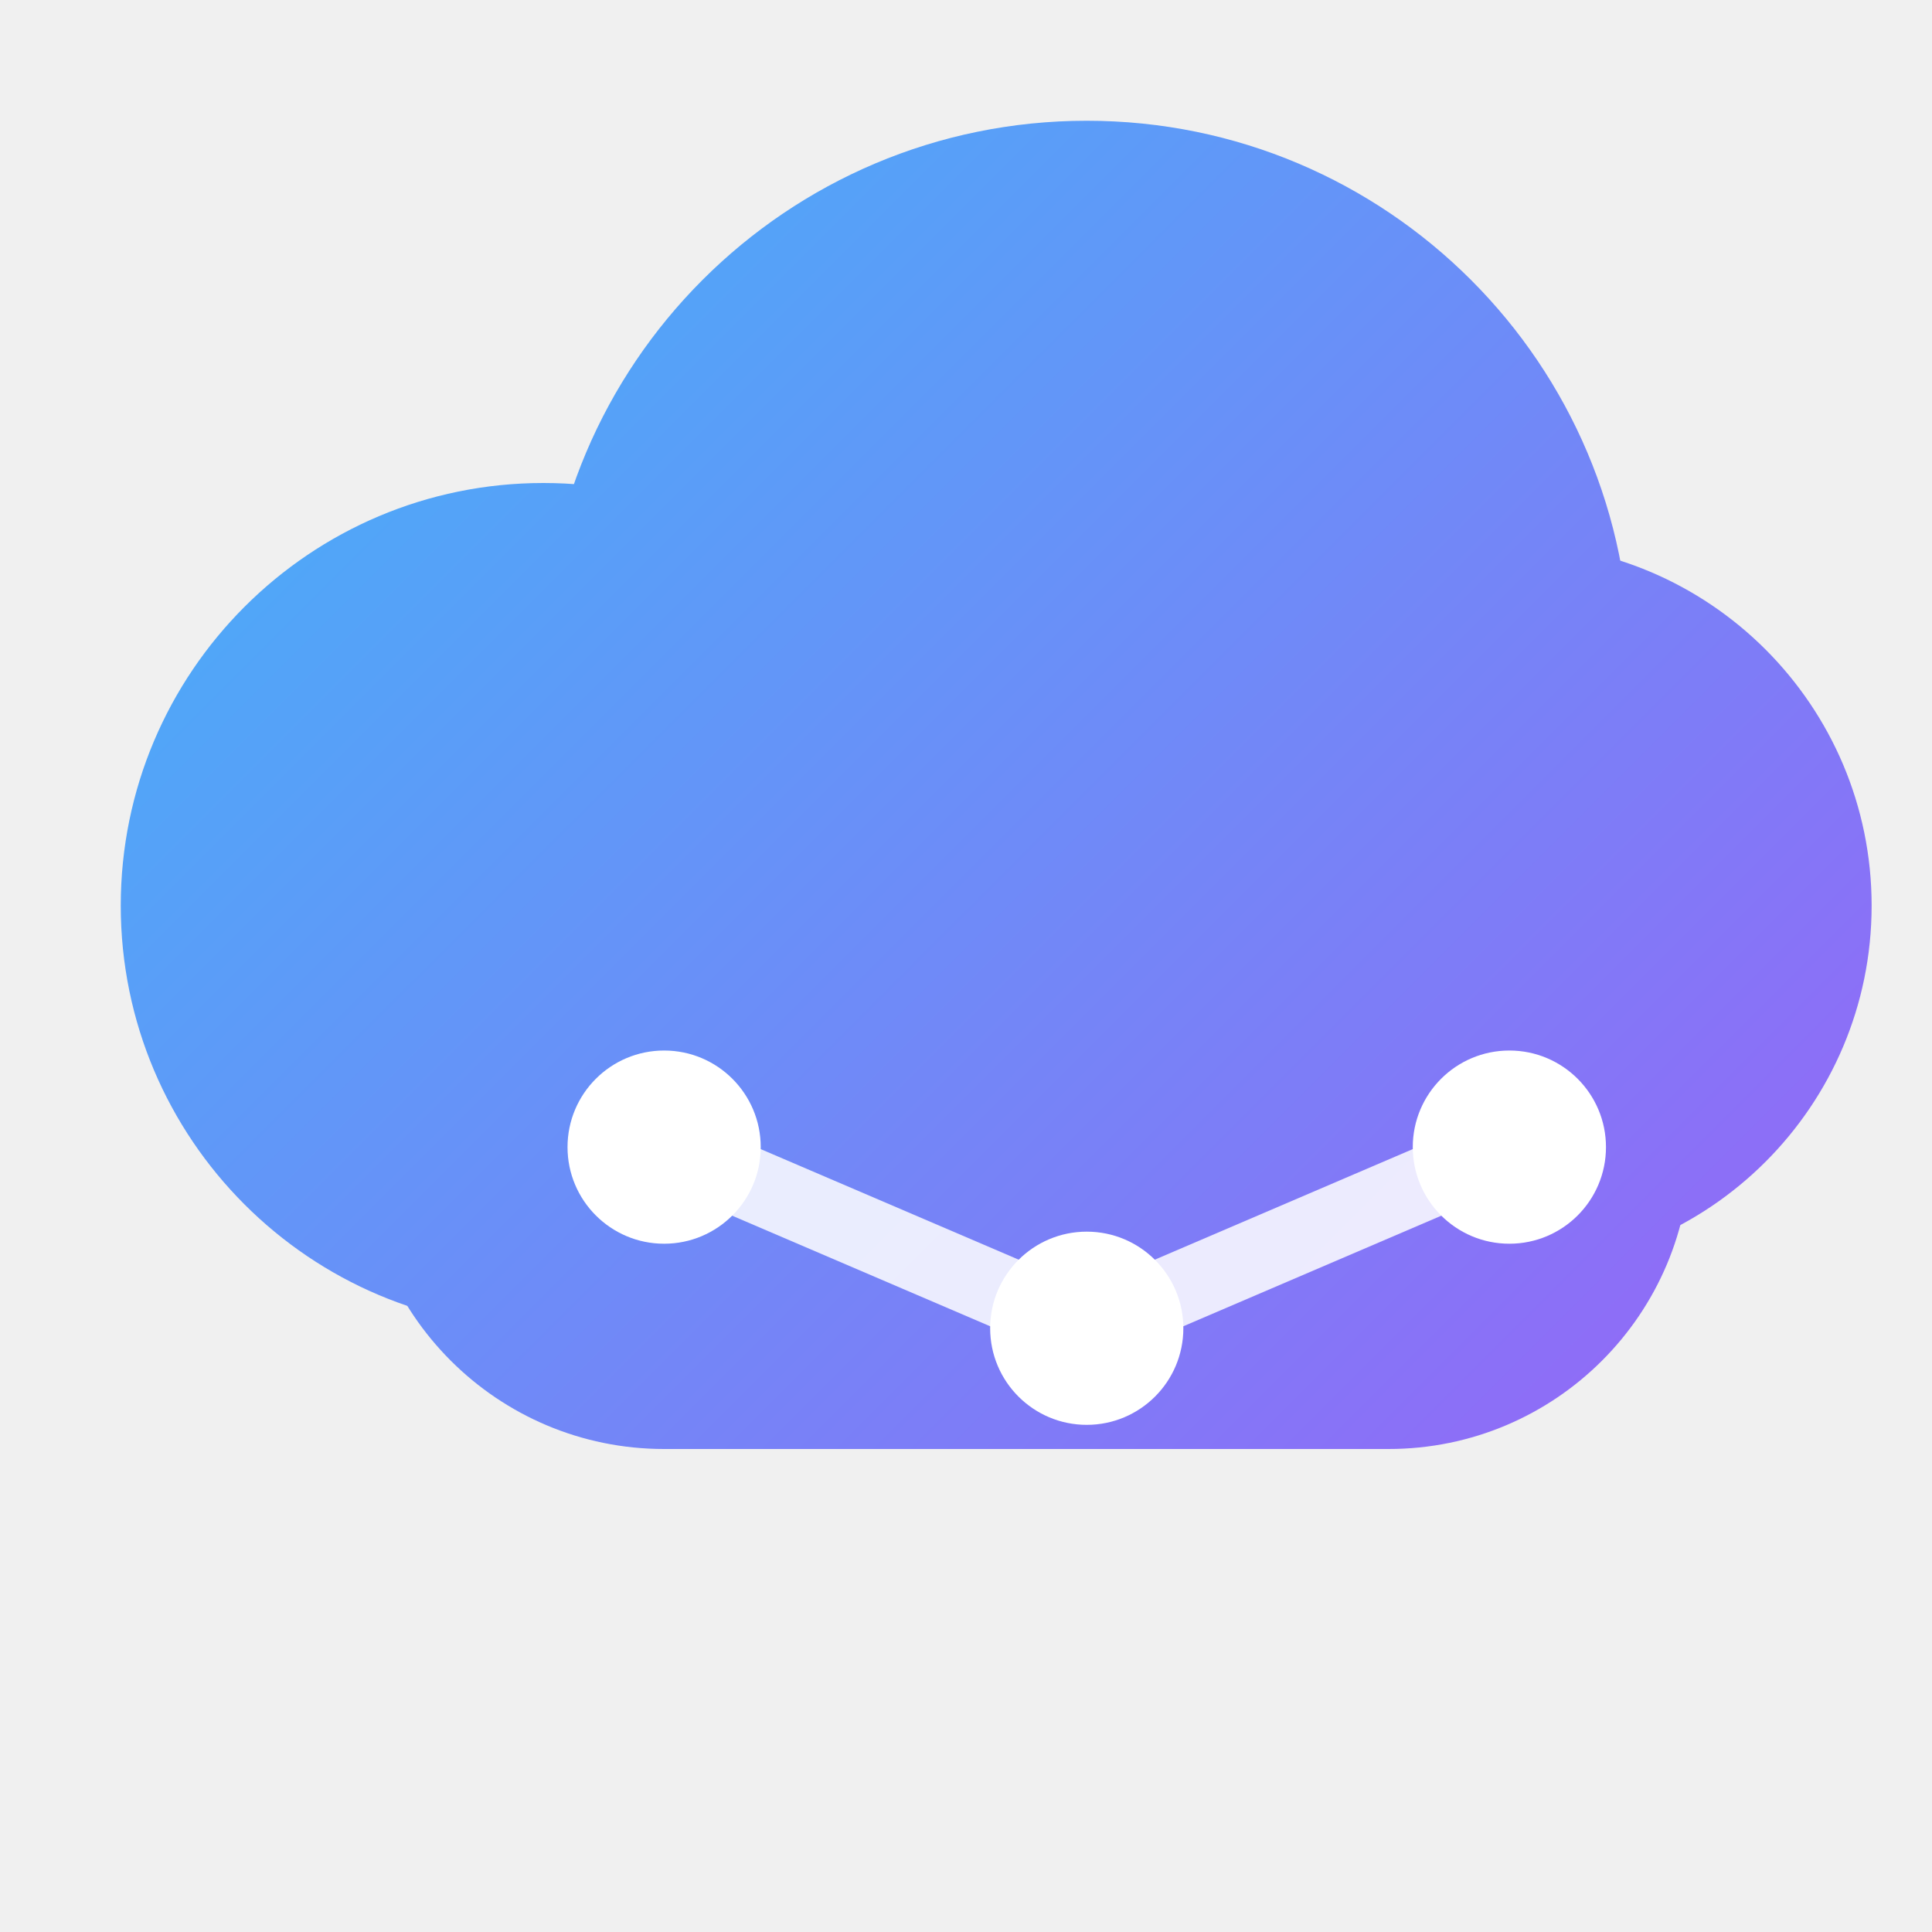
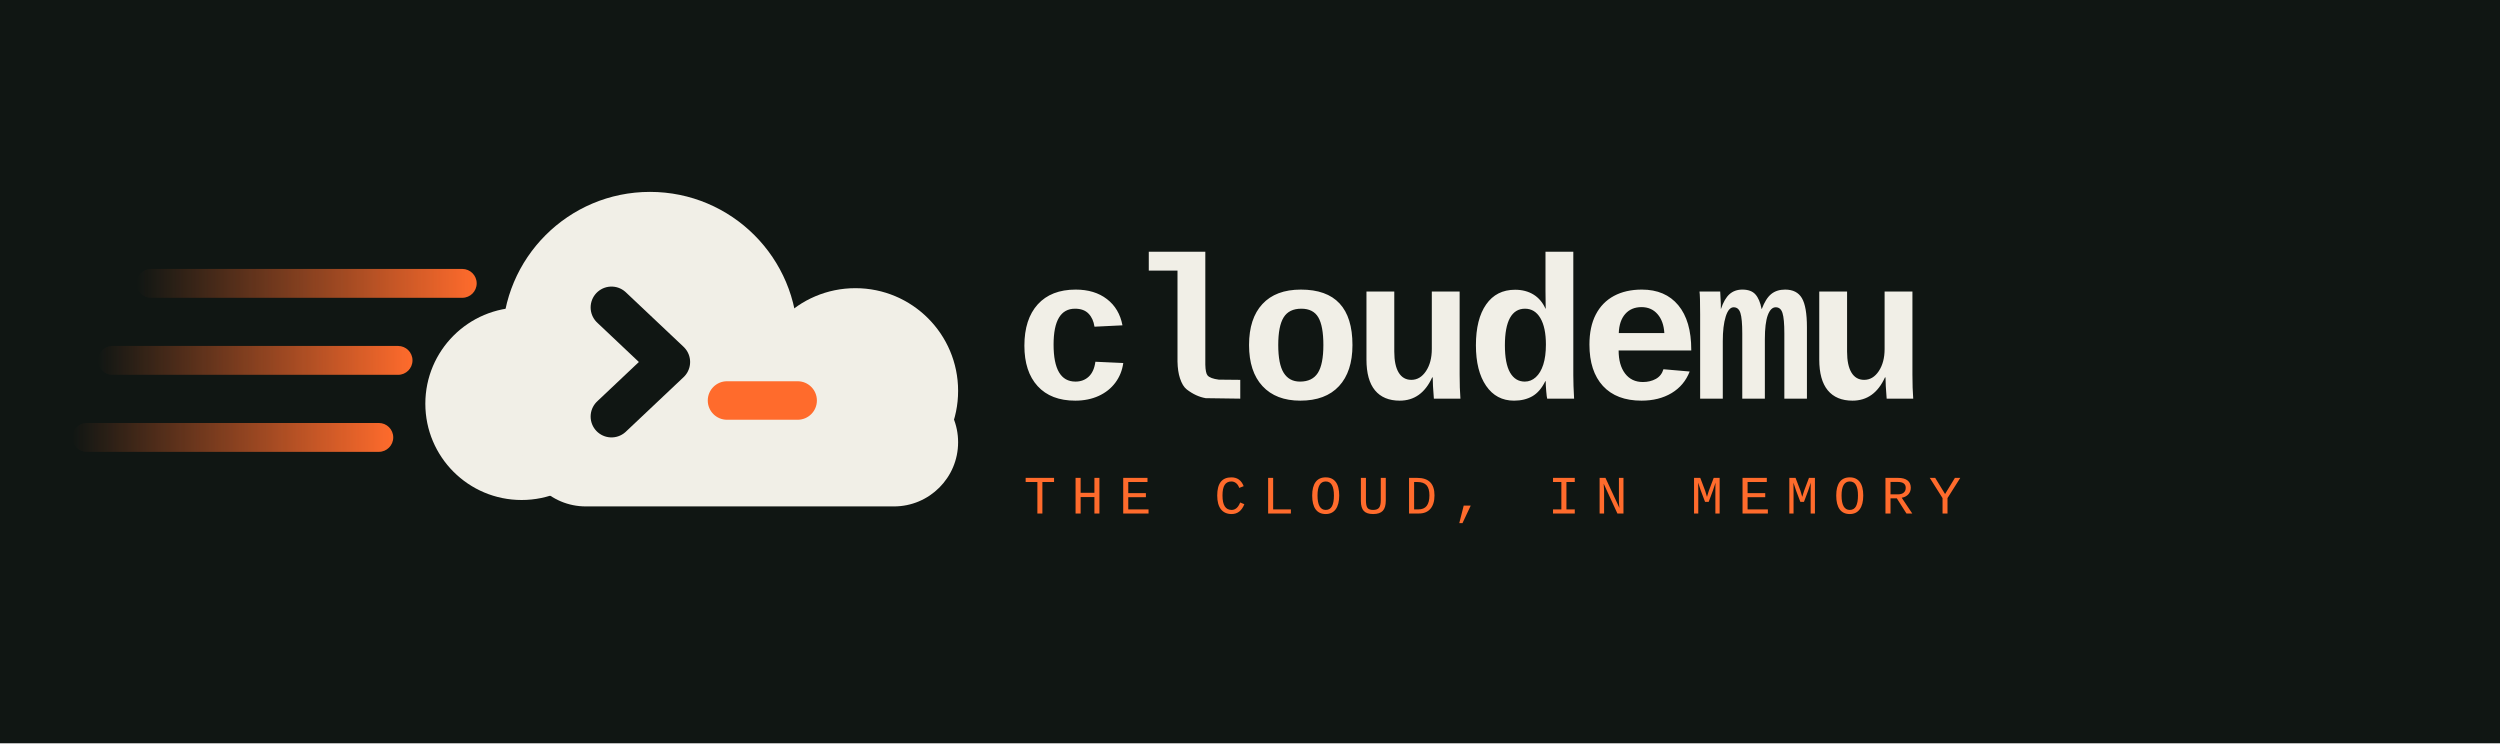
- <svg xmlns="http://www.w3.org/2000/svg" viewBox="0 0 32 32" fill="none">
-   <defs>
-     <linearGradient id="g" x1="0" y1="0" x2="32" y2="32" gradientUnits="userSpaceOnUse">
-       <stop stop-color="#38bdf8" />
-       <stop offset="1" stop-color="#a855f7" />
-     </linearGradient>
-   </defs>
-   <g>
-     <circle cx="9" cy="15" r="7" fill="url(#g)" />
-     <circle cx="18" cy="11" r="9" fill="url(#g)" />
-     <circle cx="25" cy="15" r="6" fill="url(#g)" />
-     <rect x="6" y="14" width="22" height="10" rx="5" fill="url(#g)" />
+ <svg xmlns="http://www.w3.org/2000/svg" width="740" height="220" viewBox="0 0 740 220">
+   <rect width="740" height="220" fill="#101613" />
+   <g transform="translate(10,15) scale(1.9)">
+     <defs>
+       <linearGradient id="g1" x1="0" y1="0" x2="1" y2="0">
+         <stop offset="0" stop-color="#FF6B2C" stop-opacity="0" />
+         <stop offset="1" stop-color="#FF6B2C" />
+       </linearGradient>
+     </defs>
+     <g fill="url(#g1)">
+       <rect x="16" y="34" width="53" height="4.5" rx="2.25" />
+       <rect x="10" y="46" width="49" height="4.5" rx="2.25" />
+       <rect x="6" y="58" width="50" height="4.5" rx="2.25" />
+     </g>
+     <g fill="#F1EFE7">
+       <circle cx="96" cy="45" r="23" />
+       <circle cx="128" cy="53" r="16" />
+       <circle cx="76" cy="55" r="15" />
+       <rect x="76" y="51" width="68" height="20" rx="10" />
+     </g>
+     <path d="M90 40 L99 48.5 L90 57" stroke="#101613" stroke-width="6.5" stroke-linecap="round" stroke-linejoin="round" fill="none" />
+     <rect x="105" y="51.5" width="17" height="6" rx="3" fill="#FF6B2C" />
  </g>
-   <path d="M11 19L18 22L25 19" stroke="white" stroke-opacity="0.85" stroke-width="1.2" stroke-linecap="round" stroke-linejoin="round" fill="none" />
-   <circle cx="11" cy="19" r="1.6" fill="white" />
-   <circle cx="18" cy="22" r="1.6" fill="white" />
-   <circle cx="25" cy="19" r="1.6" fill="white" />
+   <text x="300" y="118" font-family="'JetBrains Mono','Courier New',monospace" font-weight="800" font-size="60" letter-spacing="-2.5" fill="#F1EFE7">cloudemu</text>
+   <text x="303" y="152" font-family="'JetBrains Mono','Courier New',monospace" font-weight="500" font-size="16" letter-spacing="4.5" fill="#FF6B2C">THE CLOUD, IN MEMORY</text>
</svg>
